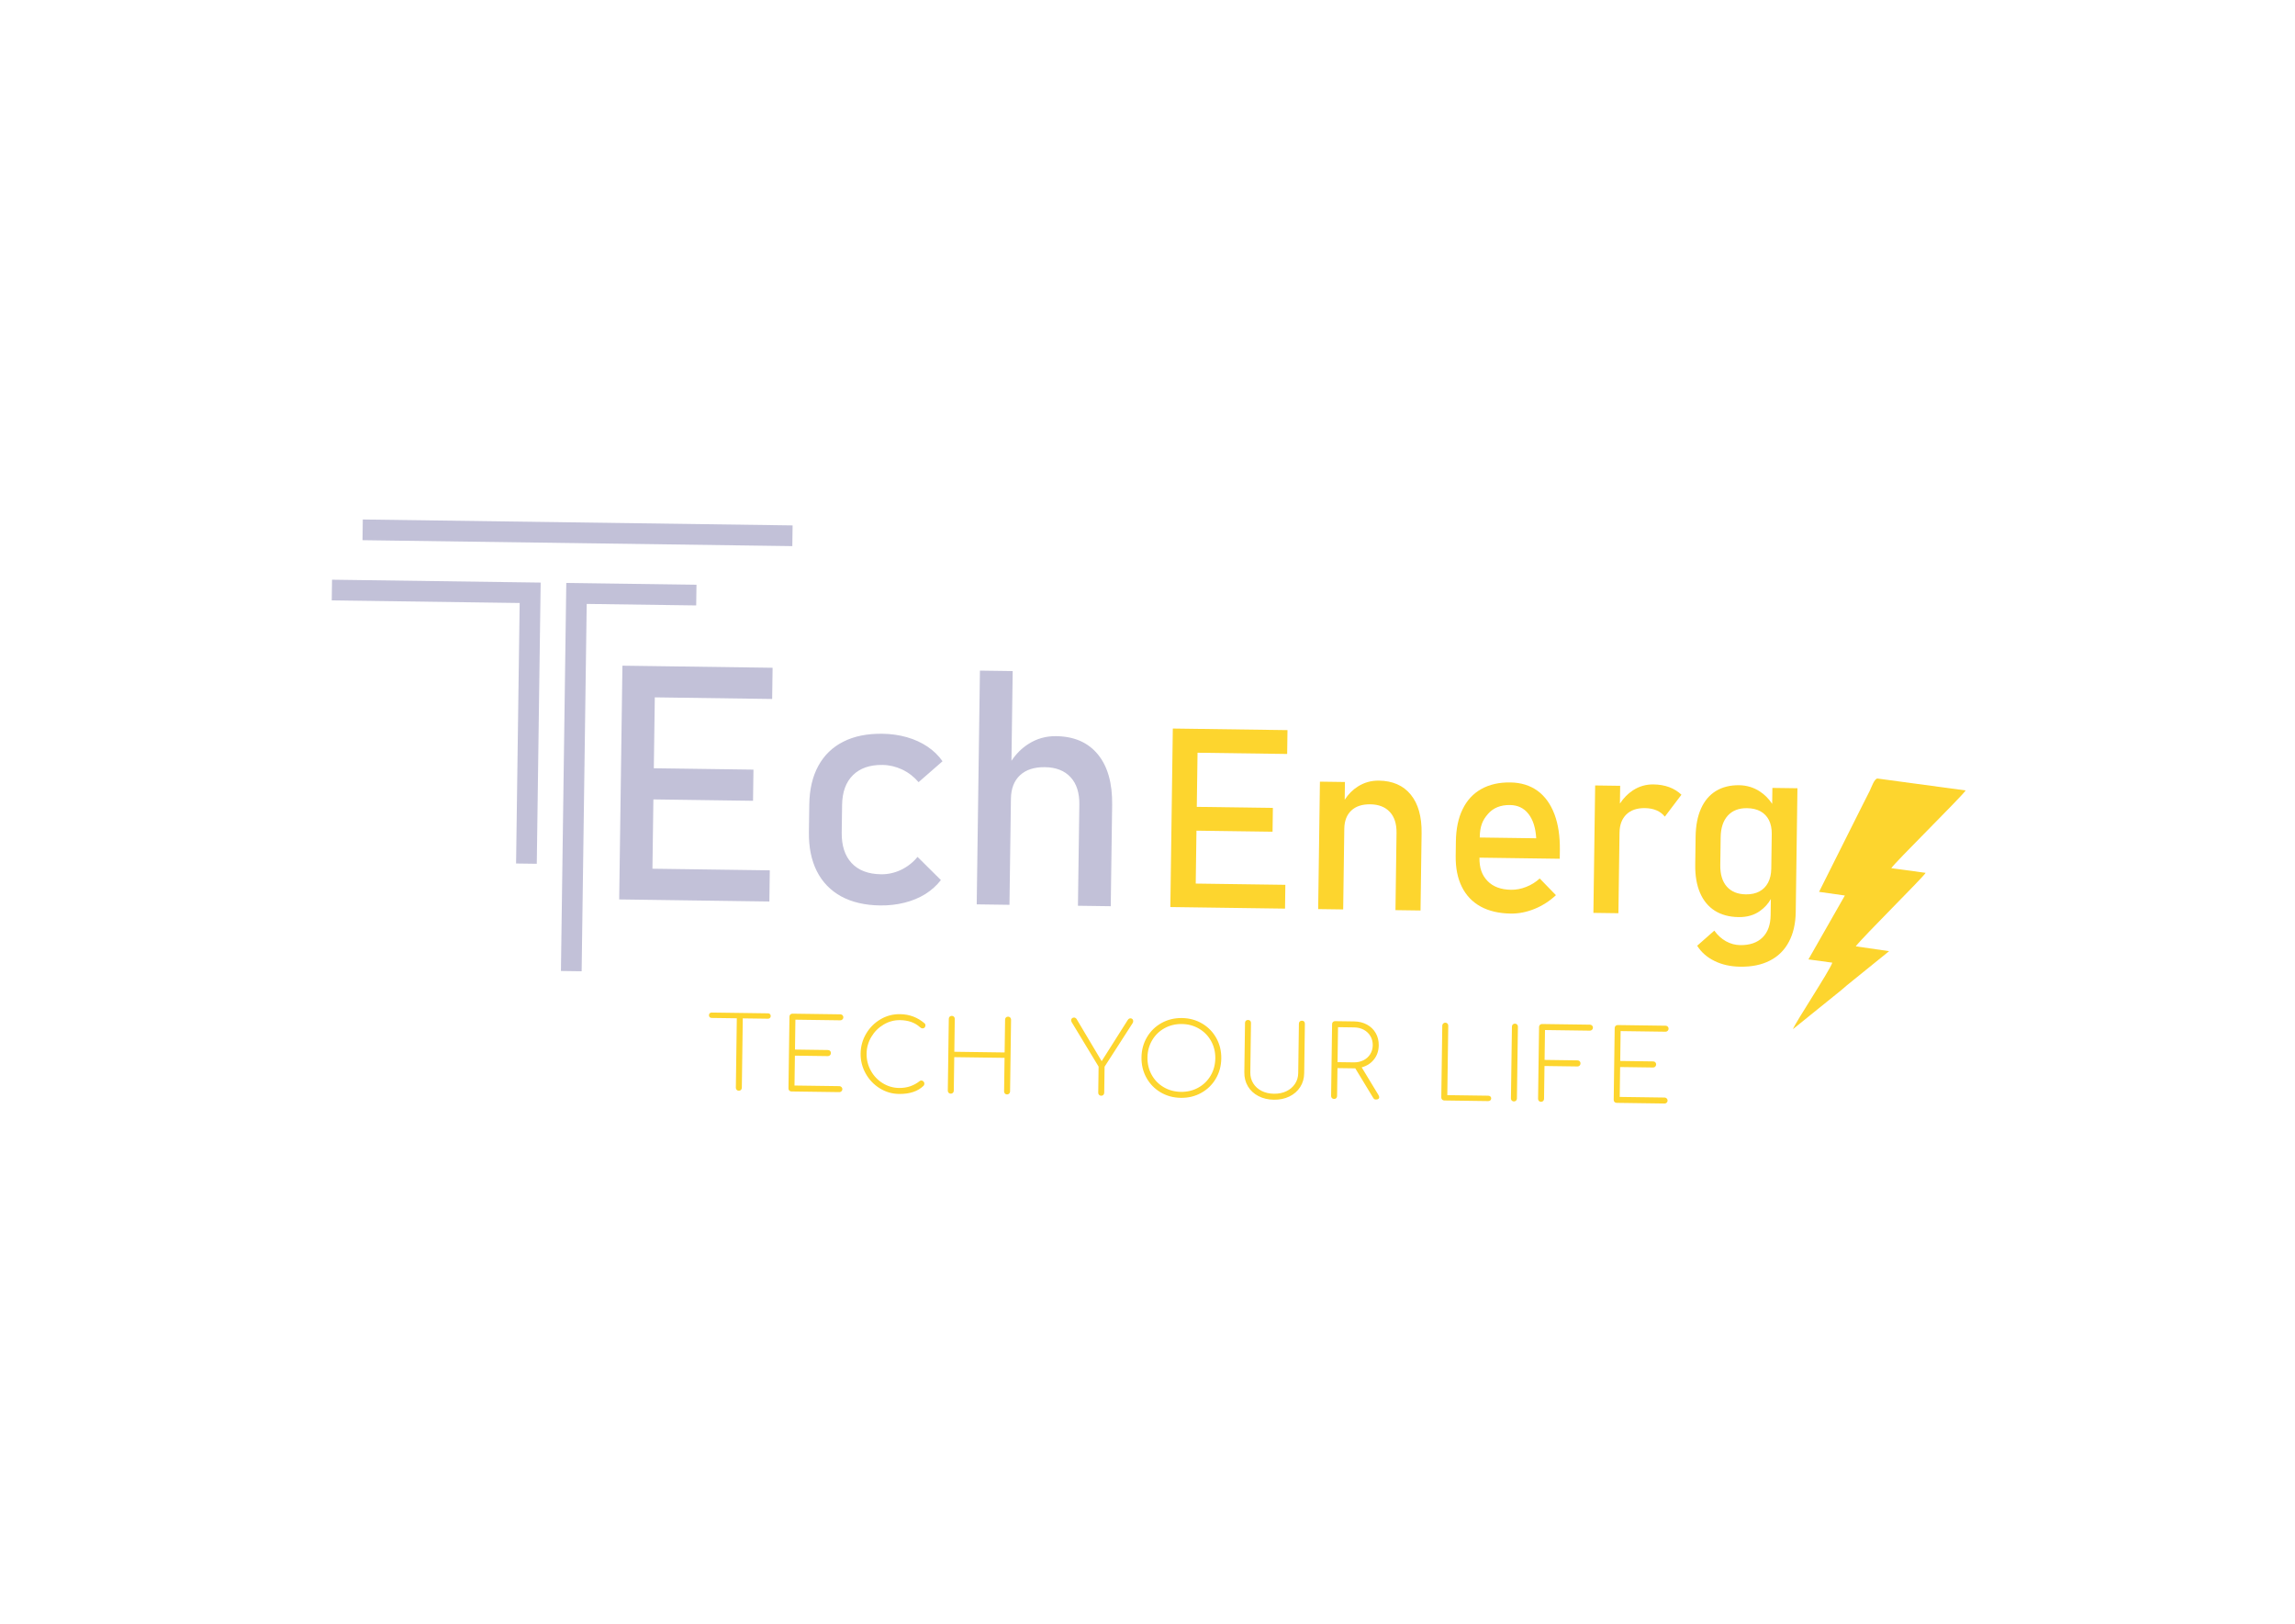
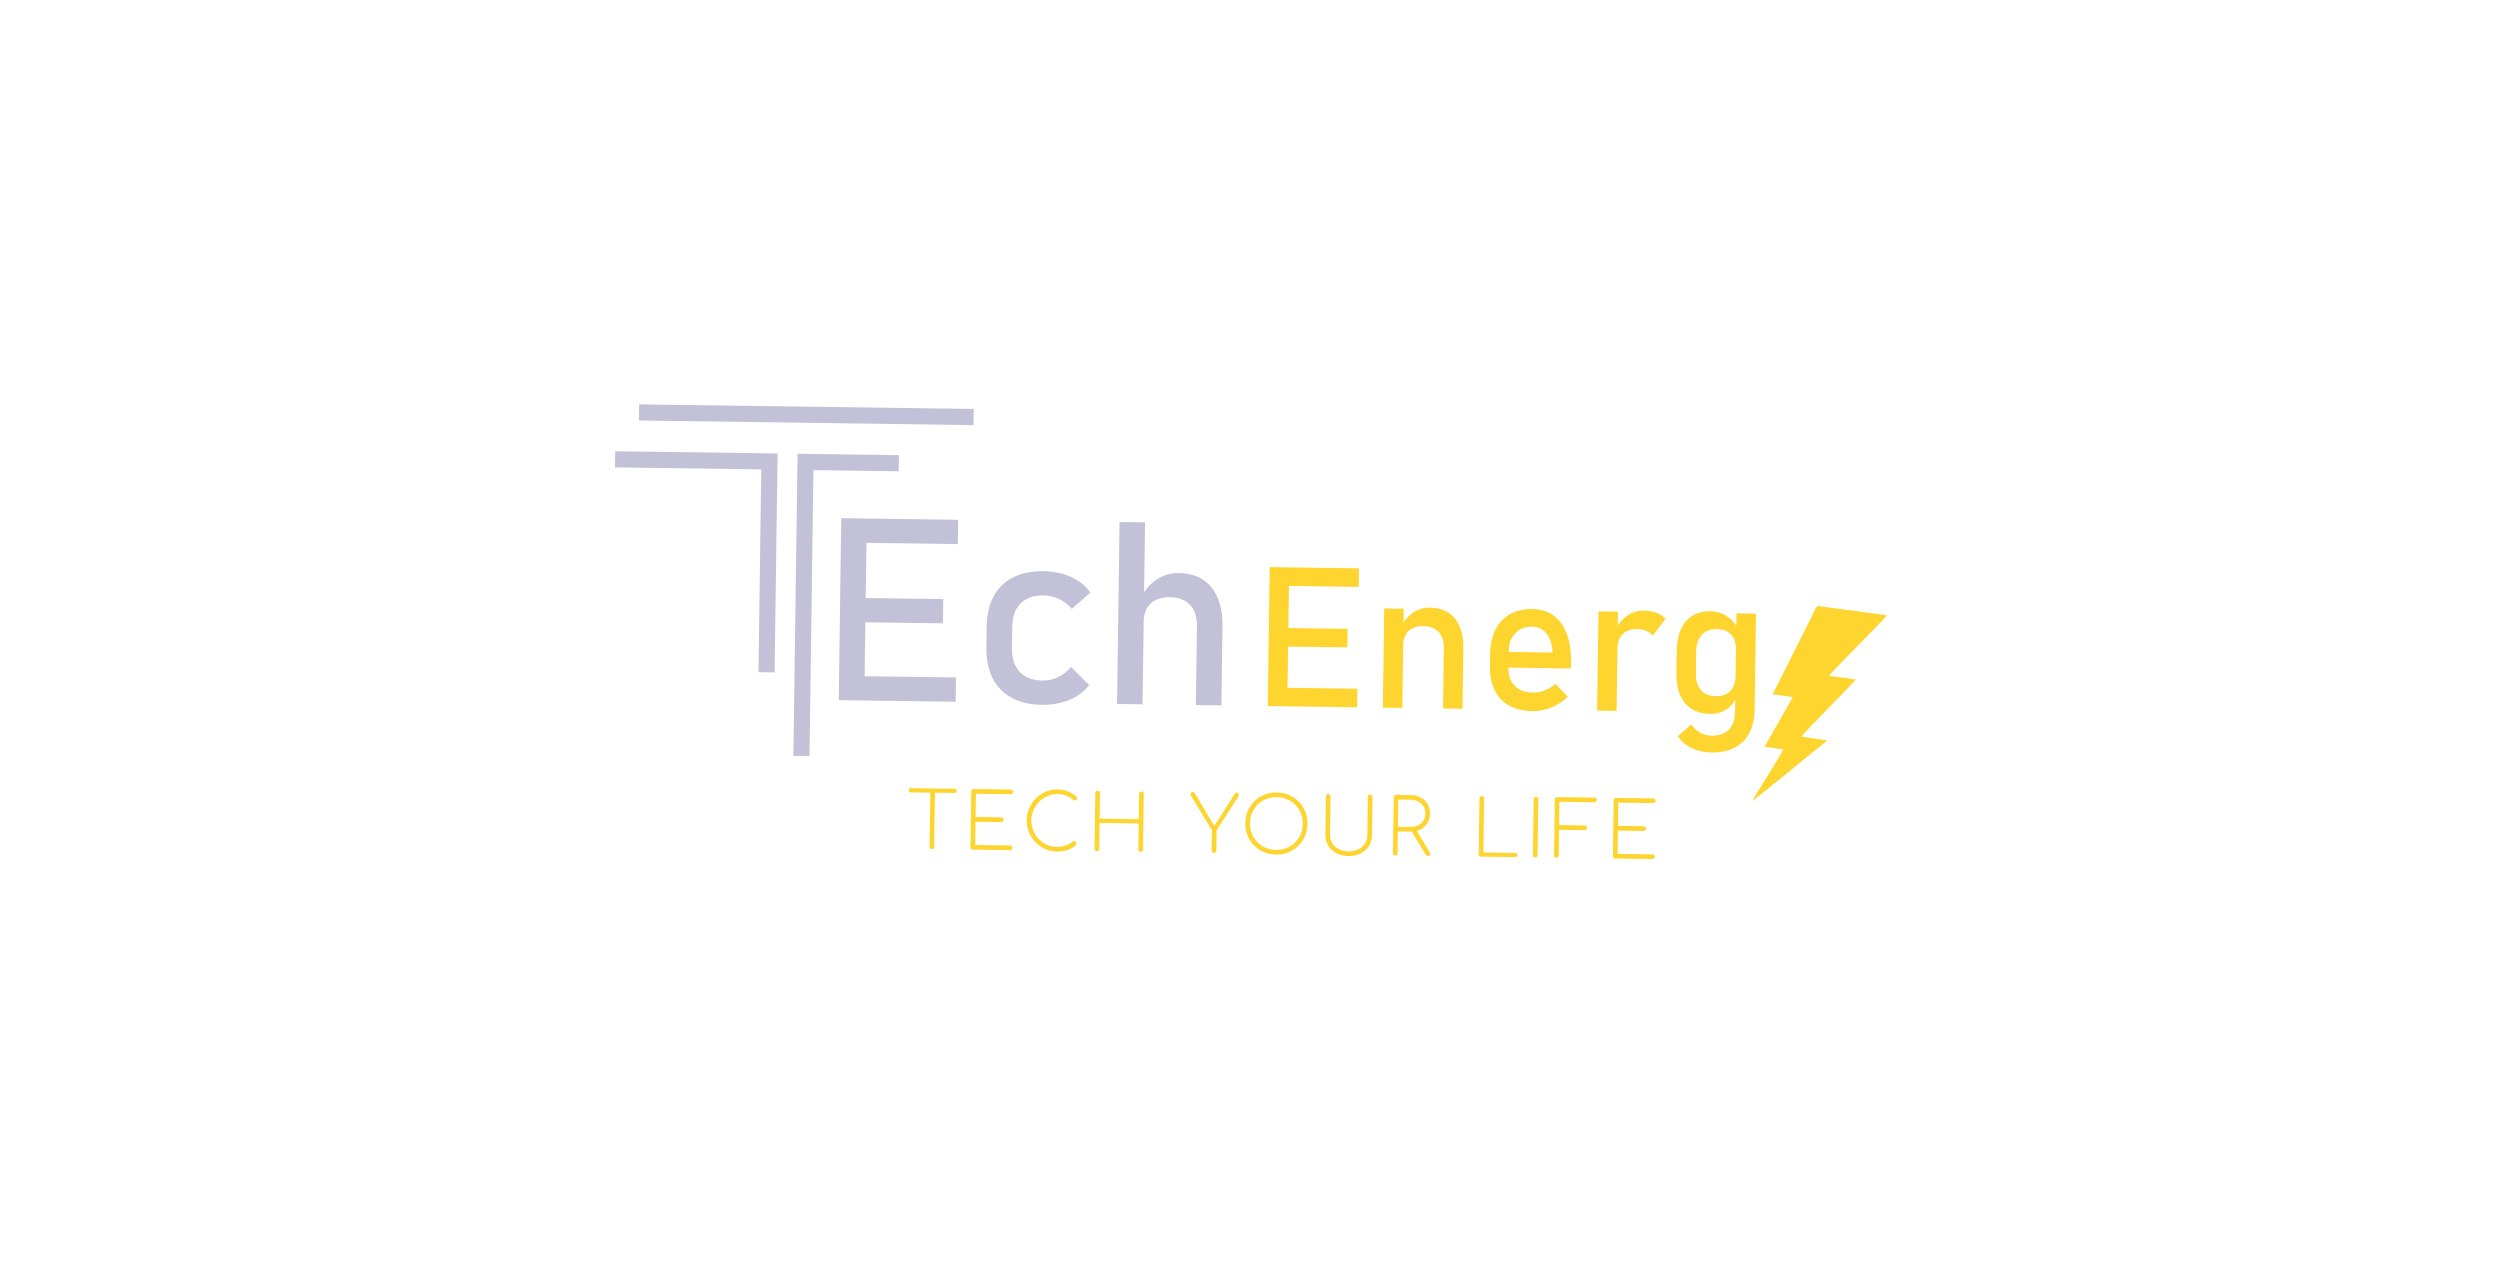
- <svg xmlns="http://www.w3.org/2000/svg" xml:space="preserve" width="2966.86mm" height="2099.028mm" version="1.1" style="shape-rendering:geometricPrecision; text-rendering:geometricPrecision; image-rendering:optimizeQuality; fill-rule:evenodd; clip-rule:evenodd" viewBox="0 0 29668.6 20990.28">
+ <svg xmlns="http://www.w3.org/2000/svg" xml:space="preserve" width="2966.86mm" height="1500mm" version="1.1" style="shape-rendering:geometricPrecision; text-rendering:geometricPrecision; image-rendering:optimizeQuality; fill-rule:evenodd; clip-rule:evenodd" viewBox="0 0 29668.6 20990.28">
  <defs>
    <style type="text/css">
   
    .fil2 {fill:#FDD52E}
    .fil1 {fill:#FDD52E;fill-rule:nonzero}
    .fil0 {fill:#C2C1D8;fill-rule:nonzero}
   
  </style>
  </defs>
  <g id="Camada_x0020_1">
    <path class="fil0" d="M8252.06 8608.15l218.46 3.02 1517.2 20.94 -5.57 403.59 -1517.2 -20.94 -12.65 916.42 1288.08 17.78 -5.56 402.87 -1288.08 -17.78 -12.36 895.85 1517.18 20.94 -5.56 402.87 -1517.18 -20.94 -218.48 -3.01 -205.69 -2.84 41.72 -3021.6 205.69 2.83zm-3562.1 -1892.81l5556.41 76.69 -3.71 267.69 -5556.39 -76.69 3.69 -267.69zm2898.39 823.91l1415.44 19.54 -3.7 267.69 -1415.43 -19.54 -65.53 4748.67 -267.71 -3.69 65.56 -4748.67 3.69 -267.7 267.68 3.7zm-916.83 3623.17l46.48 -3367.44 -2429.33 -33.53 3.69 -267.69 2429.34 33.53 267.68 3.69 -3.69 267.7 -46.47 3367.43 -267.7 -3.69zm4705.41 542.25c-196.48,-2.71 -364.07,-41.9 -502.08,-116.88 -138.01,-75.69 -242.94,-183.56 -314.77,-325.01 -71.12,-140.75 -105.68,-310.06 -102.95,-507.97l4.91 -355.35c2.7,-195.76 41.89,-361.93 116.85,-499.24 75.67,-138.01 183.54,-242.22 323.55,-312.66 140.05,-71.13 308.65,-104.98 505.13,-102.27 112.07,1.55 217.55,16.48 316.48,44.81 98.94,28.33 187.06,68.56 265.79,121.43 78.02,52.15 143.11,115.48 194.61,189.26l-309.5 270.29c-60.05,-70.36 -130.25,-124.54 -211.99,-163.27 -81.07,-37.99 -165.92,-58.33 -254.59,-59.56 -163.14,-2.25 -290.71,42.1 -382.08,132.36 -91.34,90.25 -137.79,218.03 -140.09,384.71l-4.92 355.35c-2.33,170.24 40.52,302.07 127.93,396.22 88.07,94.14 215.09,142.72 379.64,144.99 90.09,1.25 176.21,-18.14 258.33,-56.72 82.83,-39.3 153.83,-95.09 214.44,-168.02l301.62 299.29c-54.91,71.59 -122.41,131.67 -201.85,181.65 -80.14,49.27 -169.33,86.36 -269,111.22 -99.64,24.87 -204.12,36.91 -315.46,35.37zm2576.18 -1303.13c2.1,-152.5 -35.28,-270.78 -113.59,-354.86 -77.57,-84.08 -187.64,-127.46 -330.2,-129.43 -139.04,-1.92 -245.94,32.8 -322.83,104.09 -76.17,70.6 -115.88,172.22 -117.7,303.44l-18.93 1371.77 -423.44 -5.84 41.71 -3021.6 423.43 5.84 -16.02 1160.08c60.86,-91.06 134.22,-163.96 220.84,-218.67 108.07,-68.76 227.01,-101.87 357.49,-100.07 234.08,3.24 413.89,82.33 540.16,237.31 126.27,154.99 187.12,372.2 183.28,651.67l-18.08 1309.35 -424.16 -5.85 18.04 -1307.23z" />
    <polygon class="fil1" points="15161.53,9417.86 15318.63,9420.03 15485.44,9422.33 16644.03,9438.32 16639.76,9746.51 15481.2,9730.52 15471.53,10430.33 16455.16,10443.9 16450.9,10751.55 15467.29,10737.98 15457.85,11422.08 16616.41,11438.07 16612.17,11745.72 15453.59,11729.73 15286.77,11727.43 15129.68,11725.26 " />
    <path class="fil1" d="M17063.36 10104.49l323.34 4.47 -3.16 229.24c46.49,-71.07 102.53,-127.84 168.67,-170.07 82.54,-52.51 173.34,-78.33 273.03,-76.96 178.73,2.47 316.05,62.87 412.46,181.22 96.43,118.35 142.9,284.22 139.95,497.62l-13.79 999.89 -323.91 -4.47 13.78 -998.25c1.59,-116.45 -26.94,-206.78 -86.75,-270.98 -59.24,-64.21 -143.29,-97.34 -252.15,-98.85 -106.17,-1.46 -187.8,25.59 -246.54,81.13 -58.19,54.98 -88.54,133.66 -89.94,234.96l-14.39 1042.66 -323.33 -4.47 22.73 -1647.14z" />
    <path class="fil1" d="M19129.36 10826.44l730.13 10.08 0 0c-7.89,-134.46 -41.11,-239.47 -99.66,-314.49 -58.58,-75.59 -138.2,-114.06 -238.95,-115.45 -122.43,-1.69 -218.31,37.07 -286.58,116.85 -68.27,79.23 -102.92,155.67 -104.94,303.01zm-3.61 260.54c-1.88,136.5 33.17,227.44 103.65,301.01 71.04,74.13 172.9,112.37 305.05,114.19 65.55,0.91 130.74,-11.73 195.56,-37.4 64.82,-25.1 123.3,-61.67 174.85,-108.63l0 0 209.4 215.79 0 0c-82.34,76.88 -174.71,136.28 -277.12,177.67 -101.88,41.38 -204.55,61.63 -306.93,60.22 -152.21,-2.1 -282.35,-32.6 -389.34,-90.96 -106.99,-58.91 -188.15,-143.99 -242.96,-255.28 -55.36,-111.27 -81.68,-244.91 -79.51,-401.44l2.55 -185.79c2.25,-163.03 31.26,-301.86 87.56,-416.48 55.75,-114.63 136.05,-201.27 240.87,-259.95 104.28,-58.7 229.81,-87.31 375.52,-85.3 137.58,1.9 254.65,38.19 351.18,107.78 96.01,70.13 168.85,170.81 218.5,301.51 49.68,130.73 72.98,287.6 70.45,469.58l-1.47 107.81 -1037.81 -14.33z" />
    <path class="fil1" d="M20621.4 10153.6l323.35 4.47 -3.16 229.7c46.26,-70.35 101.57,-126.83 165.95,-169.49 81.46,-53.6 170.67,-79.45 267.61,-78.11 75.3,1.04 143.39,12.81 203.76,35.32 60.36,22.51 113,55.18 157.91,98.07l-214.65 283.09c-28.2,-35.63 -64.12,-62.66 -107.22,-81.12 -43.08,-18.49 -92.78,-28.39 -150.21,-29.18 -102.38,-1.41 -182.37,26.21 -240.03,81.76 -57.11,56.1 -86.92,134.22 -88.3,234.44l-14.4 1042.66 -323.33 -4.47 22.72 -1647.14z" />
    <path class="fil1" d="M22475.6 11855.35c-120.78,-1.66 -223.32,-29.62 -307.65,-82.78 -84.31,-53.73 -148.25,-130.98 -191.29,-232.35 -43.01,-100.81 -63.55,-221.91 -61.6,-362.74l5 -362.9c1.97,-141.91 25.31,-262.93 70.01,-362.54 44.72,-100.16 109.15,-175.65 192.74,-227.05 83.6,-50.85 183.62,-76.01 300.08,-74.4 97.49,1.35 186.51,28.03 266.52,80.06 63.14,41.07 116.67,94.51 160.31,160.81l2.84 -206.23 323.91 4.47 -22.05 1597.85c-2.1,151.12 -31.52,280.73 -88.8,387.75 -56.72,107.02 -138.57,188.23 -245.5,242.56 -106.39,54.88 -234.06,80.74 -383.56,78.67 -123.5,-1.7 -234.22,-25.98 -331.08,-73.37 -97.4,-47.4 -172.33,-113.43 -225.36,-197.59l221.58 -195.22c41.98,58.55 91.74,104.2 149.8,136.95 58.6,32.24 119.57,49.33 184.04,50.22 124.03,1.71 220.37,-31.09 289.01,-98.39 68.65,-67.32 103.58,-163.26 105.29,-288.39l2.9 -209.53c-33.58,60.51 -80.53,112.22 -140.84,155.07 -75.49,54.22 -167.41,80.58 -276.3,79.07zm428.7 -1072.15l0.05 -3.25c0.54,-67.97 -11.11,-127.16 -35.48,-176.55 -24.8,-49.64 -61.1,-88.08 -108.94,-114.74 -47.84,-26.66 -105.63,-40.46 -174.41,-41.4 -107.24,-1.49 -190.05,30.96 -250,96.76 -59.41,65.82 -89.97,159.12 -91.63,279.36l-4.95 358.57c-1.64,119.7 26.34,212.73 83.94,278.54 58.13,65.8 140.01,99.44 247.26,100.92 68.78,0.95 126.92,-11.79 175.51,-38.2 48.58,-26.43 85.94,-64.37 112.12,-114.93 25.73,-49.78 39.02,-109.17 40.37,-178.69l0.05 -3.33 6.11 -443.06z" />
    <path class="fil2" d="M23515.83 11529.01l333.55 47.31 -471.02 825.93 309.02 42.19c-31.74,100.1 -476.34,770.54 -509.17,859.49l620.65 -500.77c27.95,-24.13 48.56,-42.5 76.88,-65.97l545.73 -441.46 -431.41 -62.37c96.06,-126.3 870.21,-890.55 903.5,-950.06l-443.8 -60.27c38.35,-66.78 889.93,-904.41 961.57,-1004.77l-1137.75 -153.96c-41.76,-5.63 -83.94,121.71 -103.15,160.26 -32.77,65.77 -62.9,123.41 -94.66,186.83l-559.94 1117.62z" />
    <path class="fil1" d="M9929.15 13099.33c10.26,0.14 18.56,3.47 25,9.99 6.35,6.52 9.45,14.92 9.31,25.26 -0.16,10.26 -3.49,18.65 -10.01,24.99 -6.6,6.35 -15,9.45 -25.25,9.31l-325.85 -4.5 -12.39 897.57c-0.16,11.13 -3.93,20.3 -11.35,27.5 -7.39,7.2 -16.67,10.73 -27.8,10.57 -11.11,-0.15 -20.38,-3.93 -27.58,-11.33 -7.1,-7.41 -10.64,-16.67 -10.48,-27.8l12.39 -897.58 -325.85 -4.49c-10.27,-0.14 -18.66,-3.48 -24.99,-10 -6.35,-6.52 -9.46,-15 -9.31,-25.26 0.14,-10.35 3.47,-18.65 10,-24.99 6.52,-6.35 15,-9.45 25.26,-9.31l728.9 10.07zm301.98 1010.08c-11.22,-0.15 -20.38,-3.93 -27.58,-11.33 -7.2,-7.41 -10.74,-16.67 -10.57,-27.8l12.81 -928.53c0.15,-11.13 3.94,-20.29 11.33,-27.49 7.41,-7.21 16.68,-10.73 27.88,-10.58l619.38 8.55c10.34,0.15 19.24,3.92 26.88,11.33 7.64,7.41 11.34,16.68 11.18,27.81 -0.13,10.34 -4.08,19.25 -11.93,26.88 -7.85,7.63 -16.86,11.42 -27.21,11.27l-580.75 -8.01 -5.33 386.27 426.26 5.89c11.13,0.15 20.3,3.93 27.5,11.33 7.2,7.41 10.72,16.67 10.57,27.89 -0.16,11.13 -3.93,20.47 -11.35,28.1 -7.4,7.64 -16.68,11.43 -27.81,11.27l-426.26 -5.88 -5.33 386.28 580.76 8.01c10.35,0.14 19.24,4.18 26.87,12.02 7.63,7.76 11.34,16.86 11.19,27.2 -0.14,11.13 -4.1,20.29 -11.93,27.49 -7.85,7.2 -16.86,10.72 -27.2,10.58l-619.36 -8.55zm1390.86 32.07c-90.14,-1.24 -173.46,-25.79 -250.1,-73.63 -76.66,-47.84 -137.16,-111.8 -181.53,-191.81 -44.46,-80.09 -65.98,-166.04 -64.71,-257.85 1.27,-91.9 24.97,-177.05 71.1,-255.37 46.21,-78.4 108.02,-140.42 185.52,-186.13 77.41,-45.72 162.16,-67.94 253.97,-66.67 120.24,1.66 225.69,41.29 316.53,118.98 7.65,6.1 11.37,14.76 11.2,25.89 -0.13,10.35 -3.65,19.51 -10.64,27.59 -6.97,7.99 -16.51,11.95 -28.5,11.78 -9.48,-0.13 -20.11,-5.41 -32.04,-15.83 -64.41,-59.33 -150.24,-89.73 -257.62,-91.21 -75.55,-1.04 -146.42,18.15 -212.63,57.68 -66.28,39.43 -119.19,92.52 -158.71,159.37 -39.54,66.93 -59.92,138.57 -60.97,214.99 -1.09,78.94 17.02,152.41 54.34,220.31 37.24,67.91 88.4,122.09 153.59,162.47 65.09,40.38 135.85,61.1 212.28,62.15 101.29,1.4 190.56,-28.67 267.85,-90.3 6.06,-4.18 12.52,-6.27 19.4,-6.17 10.34,0.14 19.5,4.09 27.57,11.94 8.06,7.86 12.01,17.39 11.87,28.52 -0.17,11.21 -3.33,20.12 -9.43,26.91 -74.82,72.88 -180.96,108.29 -318.34,106.39zm668.93 -3.64c-11.21,-0.15 -20.38,-3.93 -27.58,-11.33 -7.21,-7.41 -10.72,-16.67 -10.58,-27.8l12.82 -928.53c0.16,-11.13 3.93,-20.29 11.34,-27.49 7.4,-7.21 16.66,-10.73 27.89,-10.58 11.13,0.16 20.28,3.94 27.5,11.34 7.2,7.4 10.72,16.67 10.56,27.8l-5.87 424.96 650.33 8.98 5.86 -424.96c0.15,-11.13 3.94,-20.3 11.33,-27.5 7.4,-7.2 16.68,-10.73 27.81,-10.57 10.34,0.14 19.34,3.92 26.88,11.32 7.64,7.41 11.42,16.68 11.27,27.81l-12.81 928.53c-0.17,11.13 -4.2,20.29 -12.03,27.48 -7.75,7.2 -16.86,10.73 -27.2,10.58 -11.13,-0.15 -20.29,-3.93 -27.5,-11.33 -7.2,-7.41 -10.73,-16.67 -10.56,-27.8l5.99 -434.01 -650.33 -8.97 -5.99 434c-0.14,11.13 -3.93,20.3 -11.33,27.5 -7.4,7.2 -16.67,10.73 -27.8,10.57zm2324.25 -973.84c10.34,0.15 18.64,3.65 24.98,10.61 6.34,6.96 9.44,15.61 9.29,25.95 -0.13,9.39 -2.42,17.54 -6.76,24.35l-363.27 564.29 -4.66 337.42c-0.16,11.12 -3.93,20.29 -11.35,27.49 -7.39,7.2 -16.66,10.73 -27.88,10.57 -11.13,-0.15 -20.3,-3.93 -27.5,-11.33 -7.2,-7.41 -10.72,-16.67 -10.56,-27.8l4.66 -337.42 -347.56 -574.1c-5,-9.55 -7.5,-17.67 -7.41,-24.54 0.15,-10.35 3.74,-18.9 10.7,-25.68 6.96,-6.77 15.97,-10.04 27.19,-9.88 11.13,0.15 21.31,5.42 30.64,15.9l326.01 547.98 335.76 -529.89c6.21,-9.31 12.03,-15.66 17.65,-19.06 5.69,-3.32 12.33,-4.96 20.07,-4.86zm650.68 1027.77c-97.02,-1.34 -184.44,-25.06 -262.41,-71.27 -77.89,-46.12 -138.85,-108.79 -182.88,-187.92 -43.96,-79.21 -65.26,-167.33 -63.92,-264.27 1.33,-96.16 25.04,-183.22 71.17,-261.2 46.21,-77.88 108.87,-138.84 188.01,-182.88 79.2,-43.95 167.24,-65.26 264.26,-63.92 96.16,1.33 183.22,25.05 261.2,71.17 77.88,46.21 138.84,108.88 182.88,188.01 43.95,79.21 65.27,166.9 63.95,263.05 -1.34,96.94 -25.08,184.44 -71.19,262.41 -46.22,77.89 -108.89,138.85 -188,182.8 -79.22,44.04 -166.91,65.35 -263.07,64.02zm1.07 -77.29c81.54,1.13 156.15,-16.88 223.61,-54.21 67.48,-37.25 120.81,-89.12 159.89,-155.54 39.19,-66.41 59.26,-140.92 60.4,-223.25 1.11,-81.64 -16.9,-156.15 -54.23,-223.62 -37.25,-67.47 -89.11,-120.8 -155.54,-159.89 -66.41,-39.18 -140.48,-59.33 -222.02,-60.46 -82.43,-1.13 -157.37,16.96 -224.85,54.29 -67.47,37.25 -120.79,89.12 -159.89,155.54 -39.18,66.41 -59.33,140.4 -60.44,222.03 -1.14,82.34 16.95,157.37 54.27,224.84 37.25,67.47 89.13,120.8 155.54,159.89 66.41,39.18 140.84,59.25 223.26,60.38zm1200.7 101.62c-74.69,-1.03 -141.26,-16.73 -199.62,-47.19 -58.46,-30.46 -103.61,-72.3 -135.48,-125.52 -31.88,-53.23 -47.4,-113.79 -46.45,-181.6l8.8 -638.75c0.17,-12 3.96,-21.43 11.36,-28.2 7.39,-6.76 16.65,-10.03 27.88,-9.87 11.98,0.16 21.34,3.68 28.11,10.65 6.77,6.96 10.11,16.48 9.94,28.48l-8.8 638.75c-0.72,52.34 11.75,99.3 37.35,140.87 25.61,41.57 61.67,74.33 108.12,98.1 46.46,23.86 99.78,36.16 159.84,36.99 60.09,0.83 113.72,-10 160.8,-32.56 47.1,-22.48 84.24,-54.23 111.4,-95.08 27.17,-40.84 41.12,-87.43 41.84,-139.77l8.83 -638.75c0.16,-12 3.94,-21.42 11.33,-28.19 7.41,-6.77 16.67,-10.03 27.88,-9.88 12.01,0.17 21.44,3.69 28.21,10.65 6.77,6.97 10.03,16.49 9.87,28.49l-8.83 638.75c-0.92,67.81 -18.27,127.92 -52.05,180.24 -33.76,52.32 -80.33,92.89 -139.5,121.73 -59.18,28.83 -126.15,42.69 -200.83,41.66zm1352.24 -61.16c6.69,12.09 9.95,21.96 9.84,29.7 -0.13,9.48 -3.88,16.73 -11.26,21.76 -7.27,5.03 -17.84,7.49 -31.58,7.3 -8.59,-0.12 -15.44,-1.95 -20.52,-5.41 -5.18,-3.55 -9.79,-8.75 -13.96,-15.67l-231.78 -381.9 -23.12 -0.32 -207.36 -2.86 -4.97 360.63c-0.16,11.12 -3.76,20.29 -10.73,27.5 -6.97,7.21 -16.41,10.73 -28.4,10.56 -11.23,-0.15 -20.38,-3.93 -27.59,-11.33 -7.2,-7.41 -10.73,-16.67 -10.57,-27.8l12.82 -928.53c0.16,-11.99 3.94,-21.42 11.33,-28.19 7.41,-6.76 16.67,-10.03 27.88,-9.87l245.95 3.39c61.83,0.85 117.02,14.49 165.53,40.9 48.6,26.41 86.35,63.01 113.19,109.73 26.83,46.81 39.84,99.77 39.01,158.98 -0.97,70.42 -21.36,130.92 -61.1,181.41 -39.84,50.59 -92.82,84.81 -159.26,102.76l216.65 357.26zm-321.31 -421.74c47.2,0.65 89.41,-8.25 126.54,-26.61 37.2,-18.44 66.52,-44.64 88.04,-78.69 21.52,-34.06 32.56,-72.51 33.15,-115.46 0.61,-43.73 -9.37,-83.17 -29.93,-118.24 -20.56,-35.07 -49.13,-62.51 -85.82,-82.32 -36.59,-19.81 -78.54,-30.04 -125.74,-30.69l-207.36 -2.86 -6.23 452 207.35 2.87zm1171.89 492.7c-10.33,-0.15 -19.33,-3.92 -26.88,-11.33 -7.63,-7.41 -11.43,-16.68 -11.26,-27.81l12.8 -928.53c0.16,-11.12 4.2,-20.29 12.03,-27.48 7.76,-7.2 16.85,-10.73 27.2,-10.58 11.12,0.15 20.3,3.93 27.5,11.33 7.2,7.41 10.72,16.67 10.56,27.8l-12.38 897.58 529.3 7.3c11.13,0.15 20.29,3.5 27.51,10.03 7.21,6.54 10.74,15.02 10.6,25.28 -0.13,10.35 -3.9,18.64 -11.3,24.97 -7.39,6.34 -16.64,9.43 -27.77,9.27l-567.91 -7.83zm900.45 12.42c-11.22,-0.15 -20.38,-3.93 -27.58,-11.33 -7.2,-7.41 -10.73,-16.67 -10.57,-27.8l12.81 -928.53c0.15,-11.13 3.94,-20.29 11.33,-27.49 7.41,-7.2 16.68,-10.73 27.89,-10.57 11.12,0.15 20.3,3.93 27.5,11.33 7.2,7.41 10.72,16.67 10.57,27.8l-12.81 928.52c-0.16,11.13 -3.93,20.3 -11.35,27.5 -7.39,7.2 -16.66,10.73 -27.79,10.57zm350.54 4.84c-11.13,-0.15 -20.28,-3.93 -27.5,-11.33 -7.2,-7.41 -10.72,-16.67 -10.56,-27.8l12.82 -928.53c0.14,-11.13 3.93,-20.29 11.33,-27.49 7.4,-7.21 16.67,-10.73 27.8,-10.58l619.45 8.55c10.25,0.15 19.25,3.92 26.88,11.33 7.64,7.41 11.34,16.68 11.18,27.81 -0.13,10.34 -4.09,19.25 -11.93,26.88 -7.84,7.63 -16.95,11.42 -27.2,11.27l-580.85 -8.01 -5.34 386.27 426.28 5.89c11.21,0.15 20.38,3.93 27.59,11.33 7.2,7.41 10.71,16.67 10.57,27.89 -0.16,11.13 -3.95,20.47 -11.35,28.1 -7.42,7.64 -16.69,11.43 -27.89,11.27l-426.28 -5.88 -5.87 424.96c-0.14,11.13 -3.93,20.3 -11.32,27.5 -7.32,7.2 -16.68,10.73 -27.81,10.57zm977.83 13.5c-11.23,-0.16 -20.38,-3.94 -27.58,-11.34 -7.21,-7.4 -10.74,-16.67 -10.58,-27.8l12.82 -928.52c0.14,-11.13 3.93,-20.3 11.33,-27.5 7.41,-7.2 16.68,-10.72 27.88,-10.57l619.37 8.55c10.35,0.14 19.25,3.92 26.88,11.33 7.65,7.41 11.35,16.67 11.18,27.8 -0.13,10.35 -4.08,19.25 -11.92,26.88 -7.86,7.63 -16.87,11.42 -27.21,11.28l-580.76 -8.02 -5.33 386.28 426.26 5.88c11.13,0.16 20.31,3.94 27.5,11.34 7.2,7.4 10.73,16.67 10.58,27.88 -0.16,11.13 -3.93,20.47 -11.35,28.11 -7.4,7.64 -16.67,11.42 -27.81,11.27l-426.26 -5.89 -5.33 386.28 580.76 8.02c10.34,0.14 19.24,4.18 26.87,12.02 7.64,7.76 11.34,16.85 11.19,27.2 -0.15,11.13 -4.11,20.29 -11.94,27.49 -7.85,7.19 -16.85,10.72 -27.2,10.58l-619.35 -8.55z" />
  </g>
</svg>
